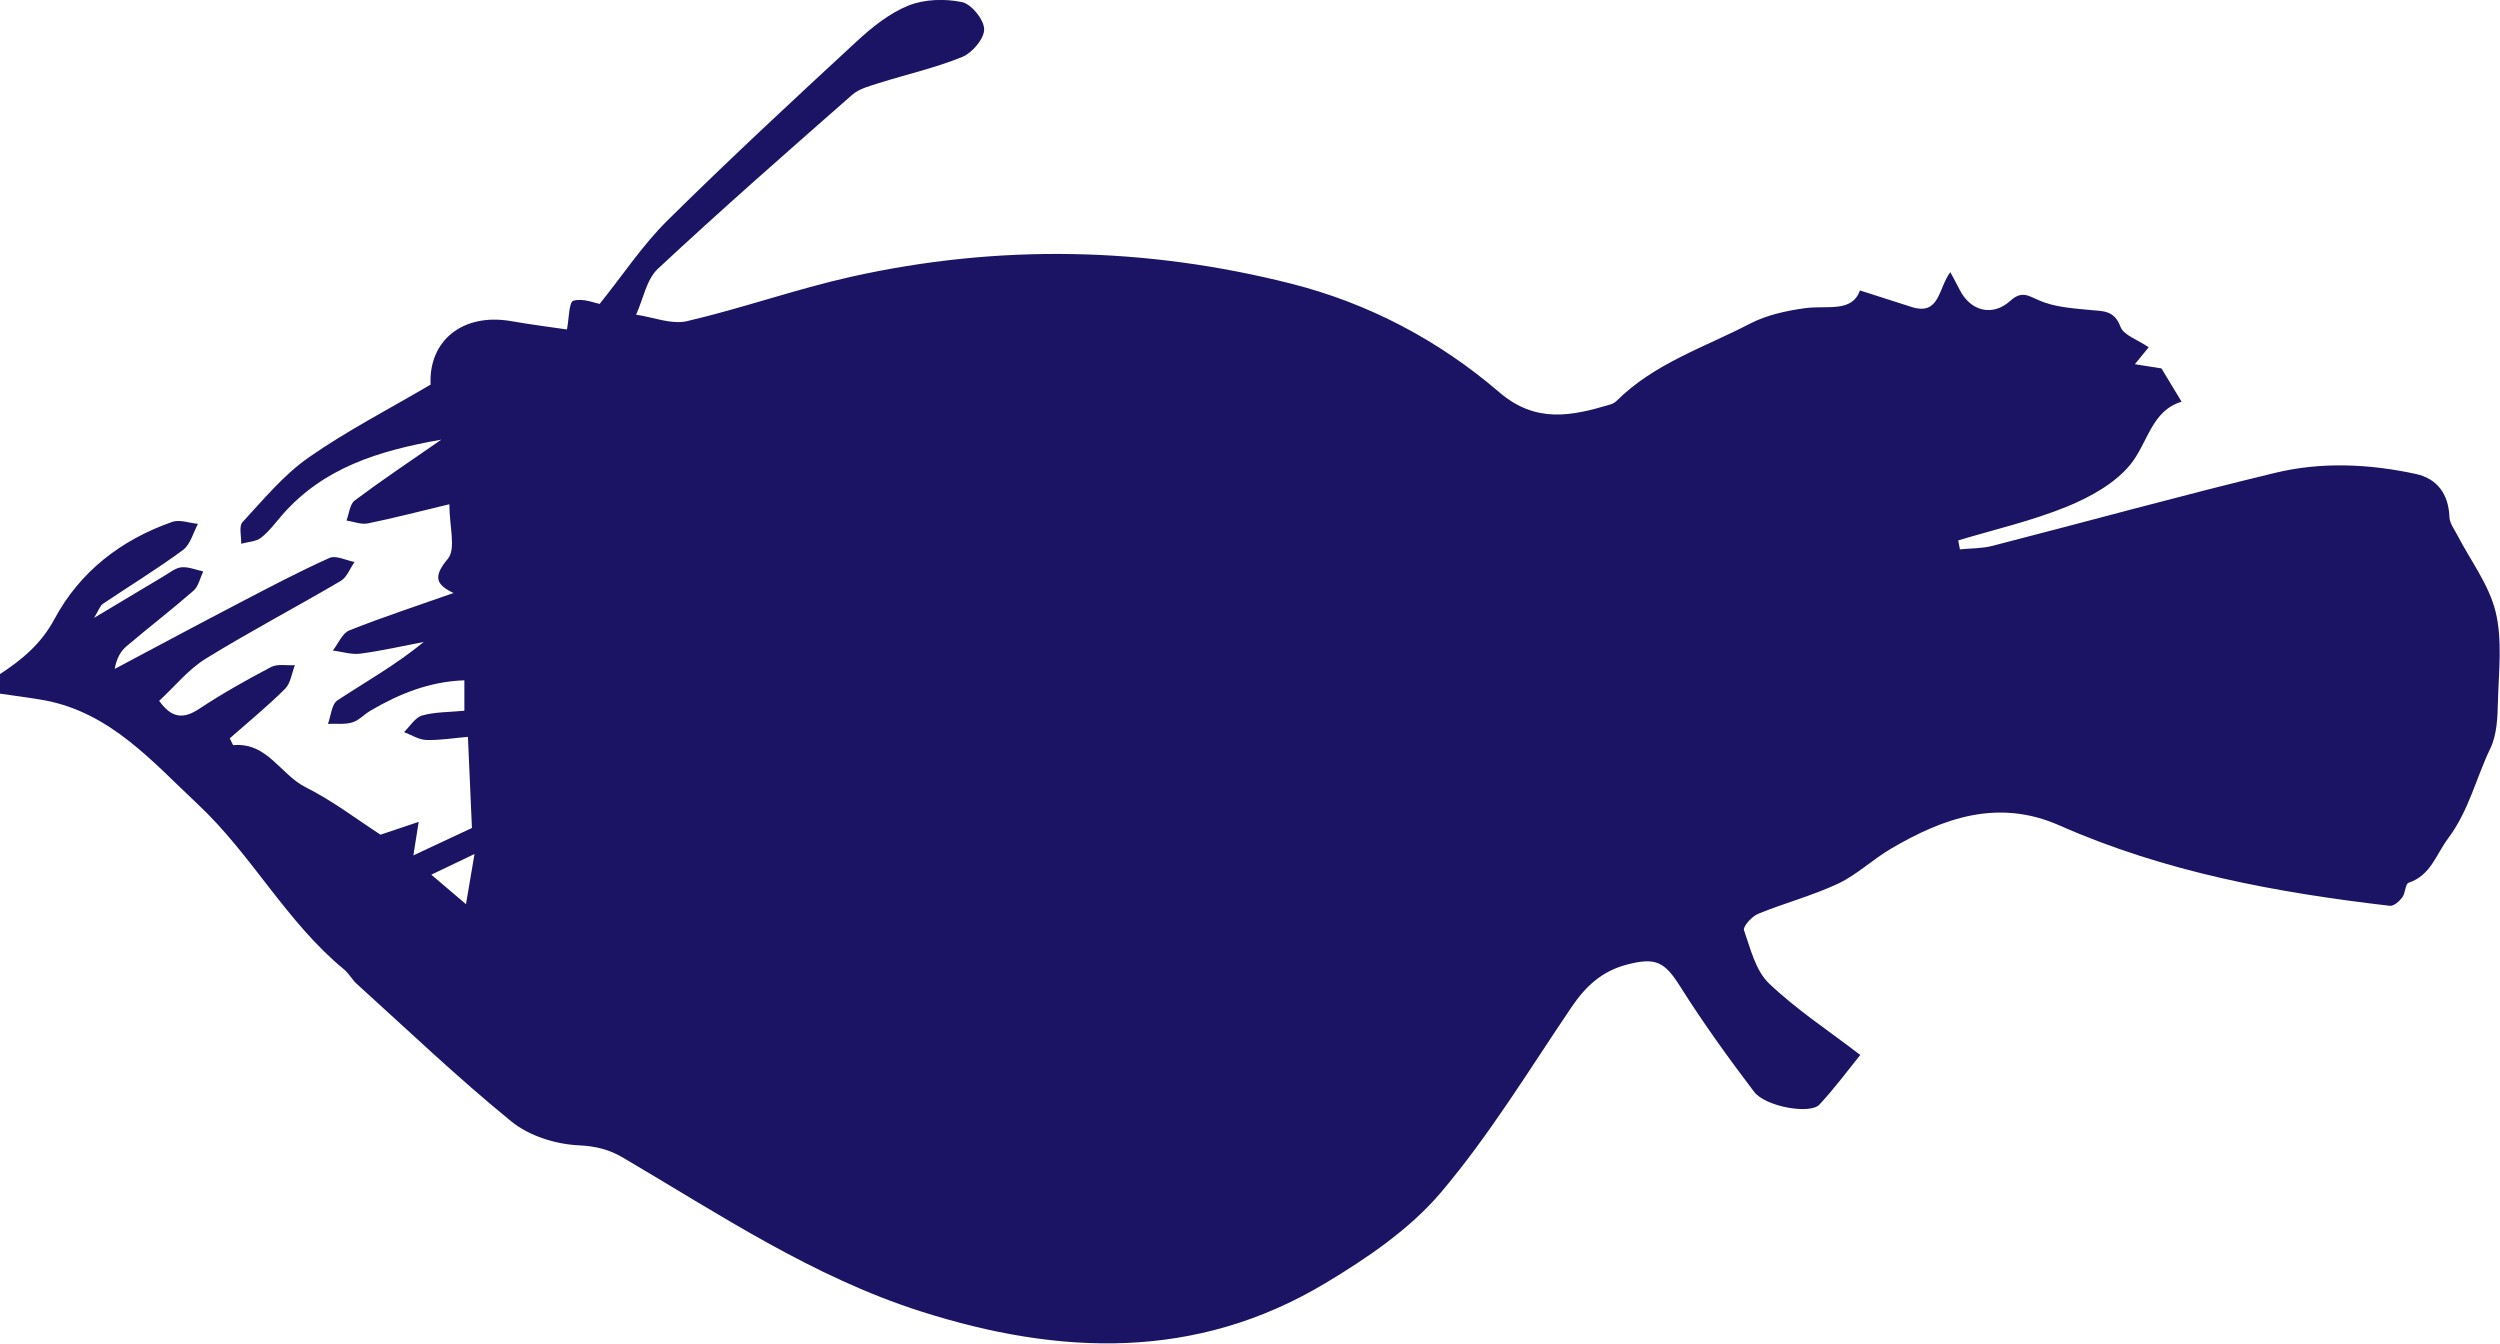
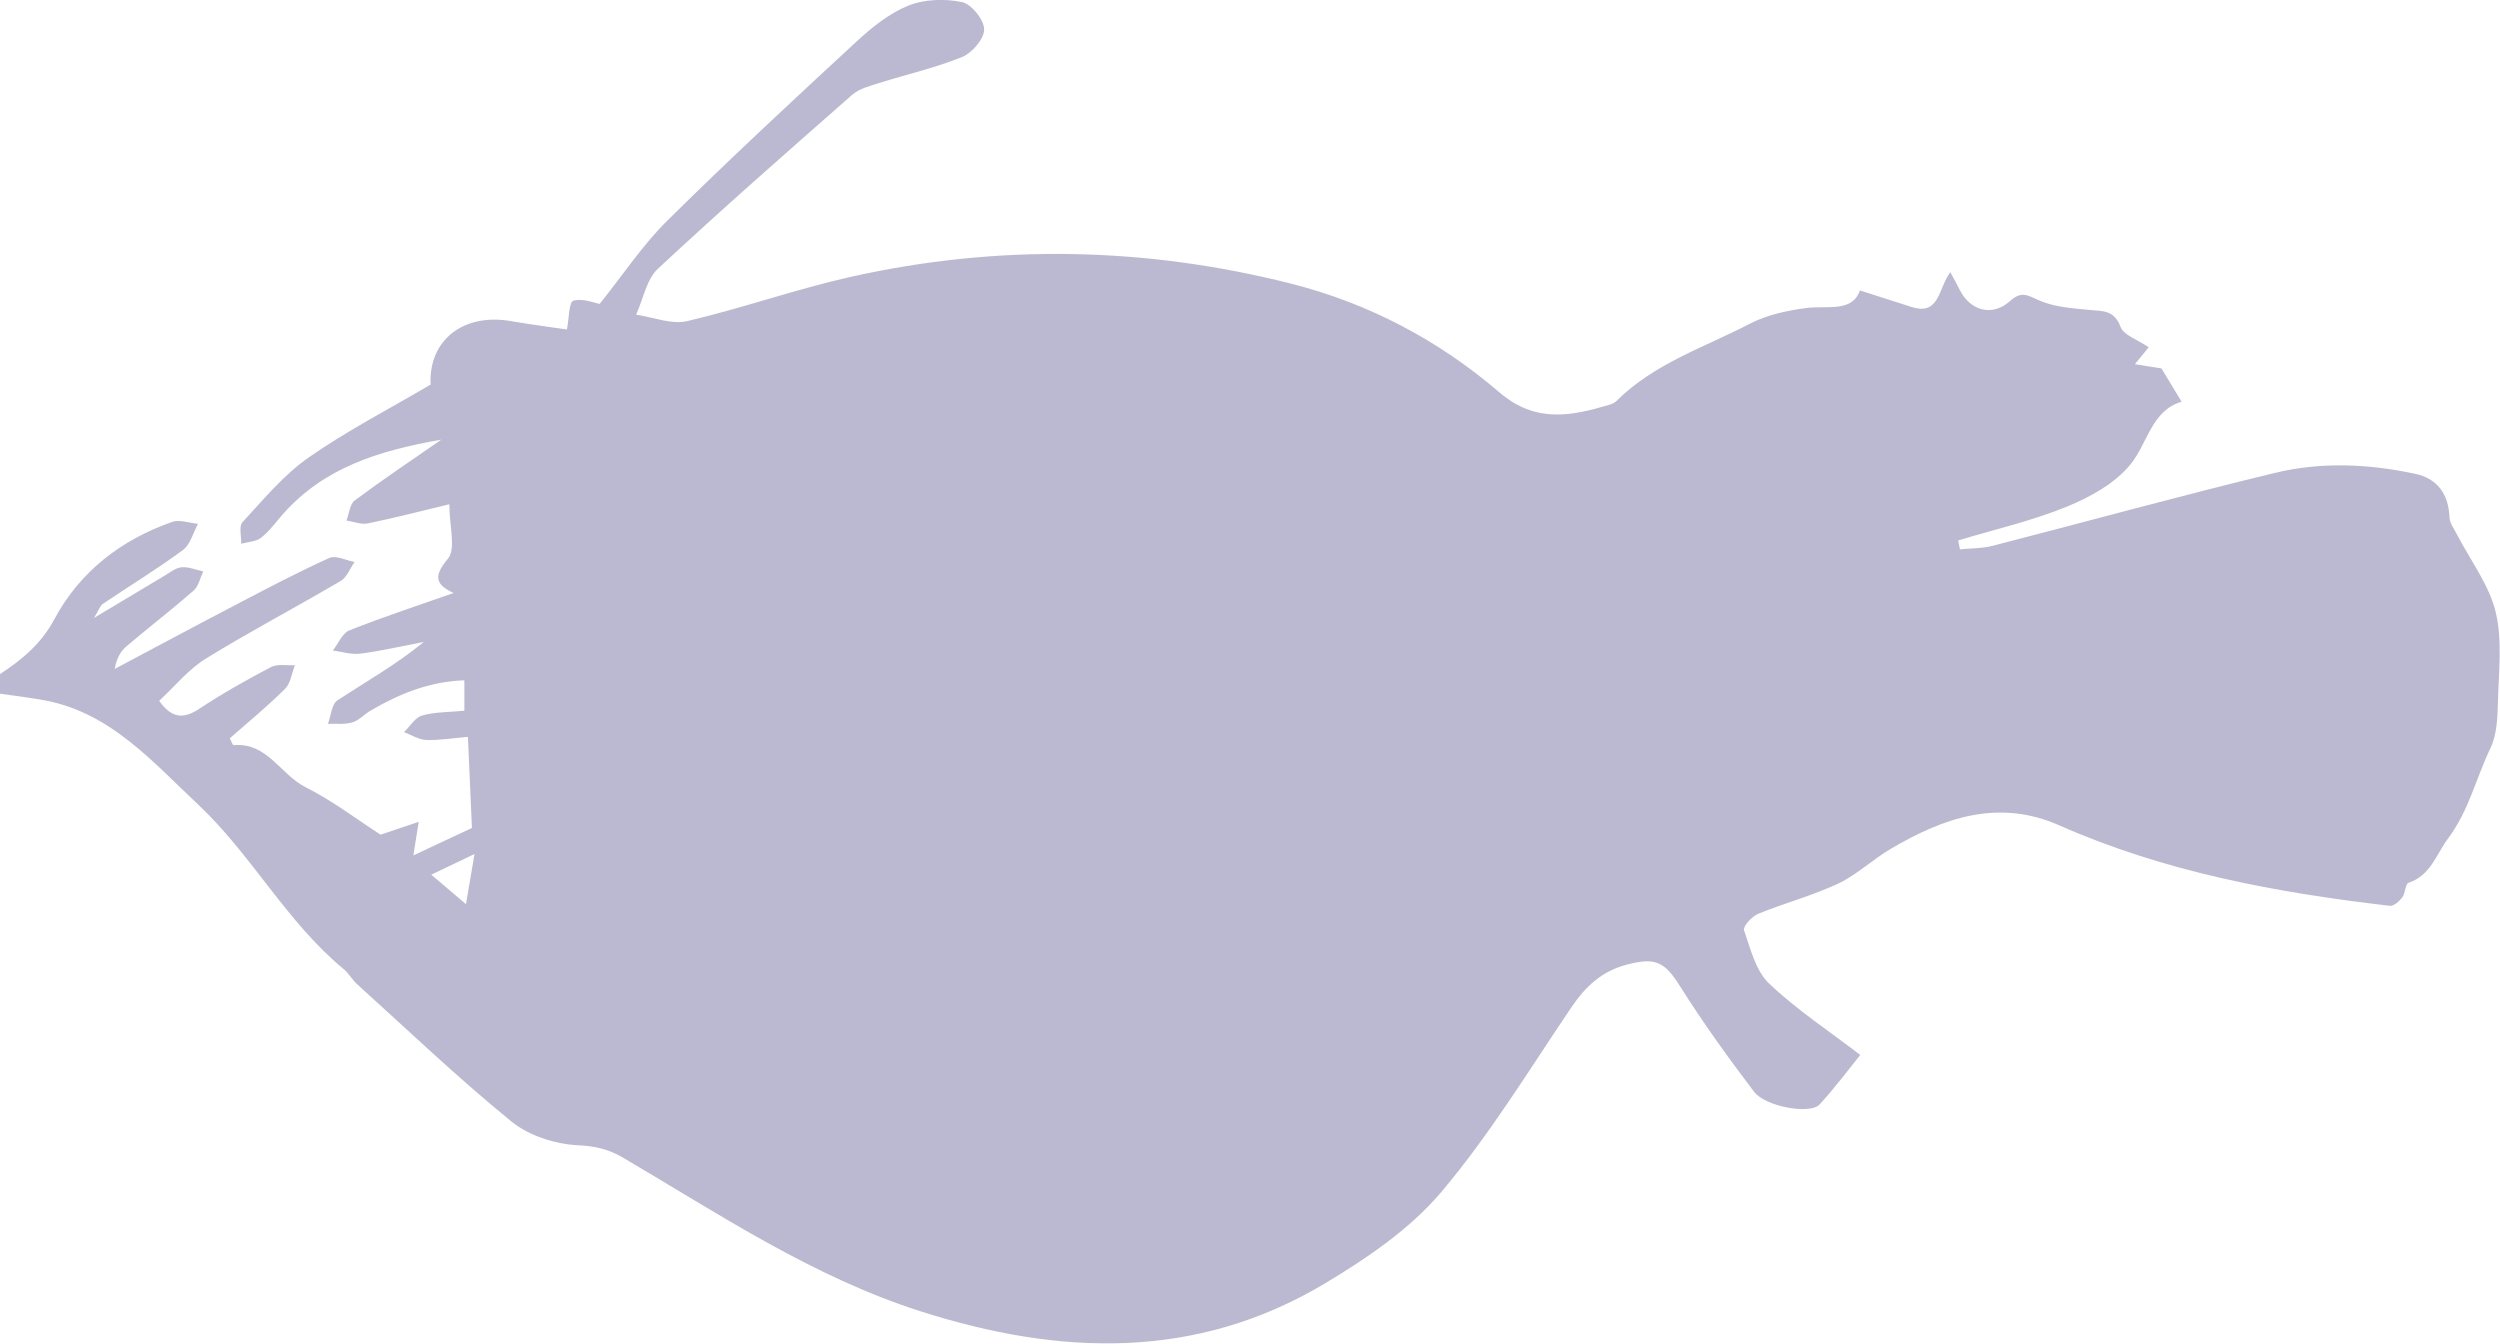
<svg xmlns="http://www.w3.org/2000/svg" id="Layer_2" data-name="Layer 2" viewBox="0 0 436.24 234.44">
  <defs>
    <style>
      .cls-1 {
        fill: #1b1464;
      }
    </style>
  </defs>
  <g id="Layer_1-2" data-name="Layer 1">
-     <path class="cls-1" d="M0,117.63c3.84-2.53,7.18-5.26,9.51-9.62,4.44-8.28,11.65-13.83,20.54-16.94,1.3-.46,2.99,.2,4.5,.34-.85,1.55-1.33,3.61-2.62,4.56-4.51,3.33-9.32,6.26-13.98,9.4-.49,.33-.69,1.07-1.54,2.45,4.64-2.79,8.44-5.07,12.25-7.33,.97-.58,1.97-1.4,3.01-1.5,1.23-.11,2.52,.45,3.79,.72-.54,1.13-.81,2.58-1.67,3.34-3.83,3.35-7.87,6.45-11.75,9.75-1.02,.87-1.71,2.13-2.02,3.92,7.17-3.8,14.31-7.64,21.51-11.39,5.27-2.75,10.53-5.53,15.95-7.97,1.13-.51,2.91,.43,4.39,.7-.8,1.13-1.34,2.69-2.43,3.32-7.8,4.59-15.83,8.8-23.53,13.55-3.05,1.88-5.42,4.86-8.14,7.36,2.18,3.05,4.22,3.24,7.02,1.38,4.02-2.66,8.23-5.03,12.5-7.27,1.14-.6,2.77-.24,4.17-.33-.55,1.4-.74,3.16-1.72,4.13-3.09,3.07-6.47,5.84-9.65,8.64,.39,.74,.54,1.2,.64,1.19,5.9-.54,8.21,5.13,12.57,7.32,4.78,2.4,9.11,5.72,13.1,8.3,2.49-.84,4.57-1.54,6.66-2.24-.32,2.01-.64,4.01-.93,5.85,2.93-1.37,6.33-2.96,10.22-4.78-.21-4.71-.44-10.04-.7-15.9-2.61,.22-4.96,.62-7.29,.54-1.3-.05-2.57-.89-3.86-1.37,1.05-1.01,1.94-2.55,3.17-2.9,2.27-.64,4.73-.57,7.36-.83v-5.31c-6.08,.21-11.35,2.35-16.37,5.29-1.1,.64-2.03,1.72-3.2,2.06-1.32,.39-2.81,.19-4.23,.25,.52-1.4,.64-3.43,1.64-4.09,4.93-3.25,10.11-6.14,15.08-10.2-3.69,.7-7.36,1.55-11.08,2.04-1.54,.2-3.19-.34-4.79-.55,.95-1.2,1.65-3.02,2.88-3.51,5.89-2.34,11.93-4.32,18.18-6.52-3.09-1.48-3.61-2.85-.99-5.97,1.45-1.73,.26-5.67,.26-9.52-5.22,1.25-9.69,2.42-14.22,3.34-1.16,.24-2.48-.31-3.73-.5,.46-1.19,.58-2.85,1.44-3.5,4.66-3.49,9.51-6.73,15.1-10.61-11.02,1.93-20.52,4.92-27.68,13.05-1.22,1.39-2.32,2.93-3.75,4.05-.89,.7-2.3,.73-3.48,1.06,.04-1.28-.44-3.05,.22-3.76,3.65-3.94,7.17-8.23,11.52-11.27,6.67-4.67,13.99-8.43,21.31-12.74-.38-7.64,5.59-12.58,14.14-11.06,3.34,.59,6.72,1.01,9.65,1.44,.36-1.83,.34-4.78,1.11-5.01,1.68-.49,3.77,.41,4.6,.55,4.08-5.09,7.48-10.25,11.78-14.51,10.79-10.67,21.92-21,33.07-31.3,2.68-2.48,5.71-4.91,9.03-6.25,2.79-1.12,6.35-1.22,9.33-.61,1.65,.34,3.86,3.06,3.88,4.74,.03,1.64-2.07,4.12-3.81,4.83-4.7,1.92-9.72,3.04-14.59,4.58-1.6,.51-3.4,.97-4.61,2.02-11.4,10.01-22.82,20.02-33.91,30.36-2.01,1.88-2.57,5.3-3.81,8.02,2.97,.43,6.16,1.76,8.88,1.13,9.65-2.25,19.04-5.6,28.7-7.76,25.63-5.71,51.3-5.22,76.73,1.22,13.51,3.42,25.76,9.89,36.3,18.94,6.37,5.47,12.61,4.17,19.35,2.15,.4-.12,.82-.33,1.11-.62,6.57-6.55,15.33-9.35,23.29-13.49,2.91-1.51,6.36-2.26,9.65-2.71,3.83-.52,8.16,.83,9.54-3.09,3.45,1.11,6.24,2.01,9.03,2.89,4.9,1.55,4.61-3.22,6.74-6.08,.72,1.34,1.21,2.21,1.65,3.1,1.84,3.66,5.68,4.72,8.76,1.95,1.99-1.79,3.02-1.05,5.05-.14,2.68,1.2,5.87,1.39,8.88,1.69,2.3,.22,4.27,0,5.36,2.94,.54,1.46,2.96,2.22,4.92,3.57-.63,.77-1.39,1.69-2.41,2.95,1.79,.29,3.27,.52,4.64,.74,1.09,1.8,2.14,3.53,3.51,5.81-5.24,1.54-5.88,7.17-8.91,10.92-2.69,3.33-7.05,5.73-11.14,7.4-6.1,2.49-12.6,3.97-18.93,5.88,.1,.52,.2,1.04,.3,1.56,1.89-.19,3.85-.14,5.67-.61,16.47-4.23,32.86-8.77,49.38-12.75,8.06-1.94,16.34-1.56,24.49,.2,3.75,.81,5.74,3.53,5.88,7.56,.04,1.03,.83,2.06,1.34,3.05,2.31,4.47,5.56,8.71,6.72,13.46,1.2,4.95,.54,10.39,.4,15.6-.07,2.77-.16,5.81-1.32,8.21-2.5,5.19-3.72,10.83-7.39,15.74-2.13,2.85-2.98,6.39-6.89,7.73-.57,.19-.54,1.81-1.09,2.54-.51,.68-1.49,1.55-2.17,1.47-19.79-2.3-39.28-5.9-57.66-14.03-10.65-4.71-20.21-1.34-29.42,4.08-3.17,1.86-5.91,4.53-9.2,6.08-4.49,2.11-9.37,3.39-13.98,5.28-1.08,.44-2.66,2.22-2.44,2.84,1.13,3.25,2.04,7.07,4.36,9.29,4.83,4.6,10.5,8.32,15.93,12.49-2.04,2.51-4.42,5.74-7.13,8.66-1.62,1.74-9.41,.38-11.4-2.24-4.51-5.95-8.9-12.03-12.88-18.35-2.73-4.34-4.27-5.15-9.28-3.85-4.39,1.14-7.22,3.78-9.68,7.41-7.4,10.93-14.3,22.31-22.79,32.34-5.45,6.43-12.92,11.5-20.25,15.89-22.54,13.49-46.35,12.6-70.53,4.88-18.83-6.01-35.12-16.92-51.93-26.81-2.44-1.44-4.79-2.03-7.8-2.17-3.99-.19-8.61-1.64-11.67-4.13-9.34-7.6-18.07-15.94-27.01-24.03-.84-.76-1.38-1.84-2.25-2.55-10.03-8.26-16.11-20.02-25.49-28.8-7.89-7.39-15.17-15.92-26.64-18.12C5.33,121.75,2.65,121.43,0,121.04c0-1.14,0-2.27,0-3.41Zm81.31,40.16c.51-2.99,.88-5.22,1.49-8.77-3.06,1.47-5.03,2.41-7.54,3.61,2.27,1.93,3.86,3.28,6.06,5.15Z" />
+     <path class="cls-1" opacity=".3" d="M0,117.63c3.84-2.53,7.18-5.26,9.51-9.62,4.44-8.28,11.65-13.83,20.54-16.94,1.3-.46,2.99,.2,4.5,.34-.85,1.55-1.33,3.61-2.62,4.56-4.51,3.33-9.32,6.26-13.98,9.4-.49,.33-.69,1.07-1.54,2.45,4.64-2.79,8.44-5.07,12.25-7.33,.97-.58,1.97-1.4,3.01-1.5,1.23-.11,2.52,.45,3.79,.72-.54,1.13-.81,2.58-1.67,3.34-3.83,3.35-7.87,6.45-11.75,9.75-1.02,.87-1.71,2.13-2.02,3.92,7.17-3.8,14.31-7.64,21.51-11.39,5.27-2.75,10.53-5.53,15.95-7.97,1.13-.51,2.91,.43,4.39,.7-.8,1.13-1.34,2.69-2.43,3.32-7.8,4.59-15.83,8.8-23.53,13.55-3.05,1.88-5.42,4.86-8.14,7.36,2.18,3.05,4.22,3.24,7.02,1.38,4.02-2.66,8.23-5.03,12.5-7.27,1.14-.6,2.77-.24,4.17-.33-.55,1.4-.74,3.16-1.72,4.13-3.09,3.07-6.47,5.84-9.65,8.64,.39,.74,.54,1.2,.64,1.19,5.9-.54,8.21,5.13,12.57,7.32,4.78,2.4,9.11,5.72,13.1,8.3,2.49-.84,4.57-1.54,6.66-2.24-.32,2.01-.64,4.01-.93,5.85,2.93-1.37,6.33-2.96,10.22-4.78-.21-4.71-.44-10.04-.7-15.9-2.61,.22-4.96,.62-7.29,.54-1.3-.05-2.57-.89-3.86-1.37,1.05-1.01,1.94-2.55,3.17-2.9,2.27-.64,4.73-.57,7.36-.83v-5.31c-6.08,.21-11.35,2.35-16.37,5.29-1.1,.64-2.03,1.72-3.2,2.06-1.32,.39-2.81,.19-4.23,.25,.52-1.4,.64-3.43,1.64-4.09,4.93-3.25,10.11-6.14,15.08-10.2-3.69,.7-7.36,1.55-11.08,2.04-1.54,.2-3.19-.34-4.79-.55,.95-1.2,1.65-3.02,2.88-3.51,5.89-2.34,11.93-4.32,18.18-6.52-3.09-1.48-3.61-2.85-.99-5.97,1.45-1.73,.26-5.67,.26-9.52-5.22,1.25-9.69,2.42-14.22,3.34-1.16,.24-2.48-.31-3.73-.5,.46-1.19,.58-2.85,1.44-3.5,4.66-3.49,9.51-6.73,15.1-10.61-11.02,1.93-20.52,4.92-27.68,13.05-1.22,1.39-2.32,2.93-3.75,4.05-.89,.7-2.3,.73-3.48,1.06,.04-1.28-.44-3.05,.22-3.76,3.65-3.94,7.17-8.23,11.52-11.27,6.67-4.67,13.99-8.43,21.31-12.74-.38-7.64,5.59-12.58,14.14-11.06,3.34,.59,6.72,1.01,9.65,1.44,.36-1.83,.34-4.78,1.11-5.01,1.68-.49,3.77,.41,4.6,.55,4.08-5.09,7.48-10.25,11.78-14.51,10.79-10.67,21.92-21,33.07-31.3,2.68-2.48,5.71-4.91,9.03-6.25,2.79-1.12,6.35-1.22,9.33-.61,1.65,.34,3.86,3.06,3.88,4.74,.03,1.64-2.07,4.12-3.81,4.83-4.7,1.92-9.72,3.04-14.59,4.58-1.6,.51-3.4,.97-4.61,2.02-11.4,10.01-22.82,20.02-33.91,30.36-2.01,1.88-2.57,5.3-3.81,8.02,2.97,.43,6.16,1.76,8.88,1.13,9.65-2.25,19.04-5.6,28.7-7.76,25.63-5.71,51.3-5.22,76.73,1.22,13.51,3.42,25.76,9.89,36.3,18.94,6.37,5.47,12.61,4.17,19.35,2.15,.4-.12,.82-.33,1.11-.62,6.57-6.55,15.33-9.35,23.29-13.49,2.91-1.51,6.36-2.26,9.65-2.71,3.83-.52,8.16,.83,9.54-3.09,3.45,1.11,6.24,2.01,9.03,2.89,4.9,1.55,4.61-3.22,6.74-6.08,.72,1.34,1.21,2.21,1.65,3.1,1.84,3.66,5.68,4.72,8.76,1.95,1.99-1.79,3.02-1.05,5.05-.14,2.68,1.2,5.87,1.39,8.88,1.69,2.3,.22,4.27,0,5.36,2.94,.54,1.46,2.96,2.22,4.92,3.57-.63,.77-1.39,1.69-2.41,2.95,1.79,.29,3.27,.52,4.64,.74,1.09,1.8,2.14,3.53,3.51,5.81-5.24,1.54-5.88,7.17-8.91,10.92-2.69,3.33-7.05,5.73-11.14,7.4-6.1,2.49-12.6,3.97-18.93,5.88,.1,.52,.2,1.04,.3,1.56,1.89-.19,3.85-.14,5.67-.61,16.47-4.23,32.86-8.77,49.38-12.75,8.06-1.94,16.34-1.56,24.49,.2,3.75,.81,5.74,3.53,5.88,7.56,.04,1.03,.83,2.06,1.34,3.05,2.31,4.47,5.56,8.71,6.72,13.46,1.2,4.95,.54,10.39,.4,15.6-.07,2.77-.16,5.81-1.32,8.21-2.5,5.19-3.72,10.83-7.39,15.74-2.13,2.85-2.98,6.39-6.89,7.73-.57,.19-.54,1.81-1.09,2.54-.51,.68-1.49,1.55-2.17,1.47-19.79-2.3-39.28-5.9-57.66-14.03-10.65-4.71-20.21-1.34-29.42,4.08-3.17,1.86-5.91,4.53-9.2,6.08-4.49,2.11-9.37,3.39-13.98,5.28-1.08,.44-2.66,2.22-2.44,2.84,1.13,3.25,2.04,7.07,4.36,9.29,4.83,4.6,10.5,8.32,15.93,12.49-2.04,2.51-4.42,5.74-7.13,8.66-1.62,1.74-9.41,.38-11.4-2.24-4.51-5.95-8.9-12.03-12.88-18.35-2.73-4.34-4.27-5.15-9.28-3.85-4.39,1.14-7.22,3.78-9.68,7.41-7.4,10.93-14.3,22.31-22.79,32.34-5.45,6.43-12.92,11.5-20.25,15.89-22.54,13.49-46.35,12.6-70.53,4.88-18.83-6.01-35.12-16.92-51.93-26.81-2.44-1.44-4.79-2.03-7.8-2.17-3.99-.19-8.61-1.64-11.67-4.13-9.34-7.6-18.07-15.94-27.01-24.03-.84-.76-1.38-1.84-2.25-2.55-10.03-8.26-16.11-20.02-25.49-28.8-7.89-7.39-15.17-15.92-26.64-18.12C5.33,121.75,2.65,121.43,0,121.04c0-1.14,0-2.27,0-3.41Zm81.31,40.16c.51-2.99,.88-5.22,1.49-8.77-3.06,1.47-5.03,2.41-7.54,3.61,2.27,1.93,3.86,3.28,6.06,5.15Z" />
  </g>
</svg>
